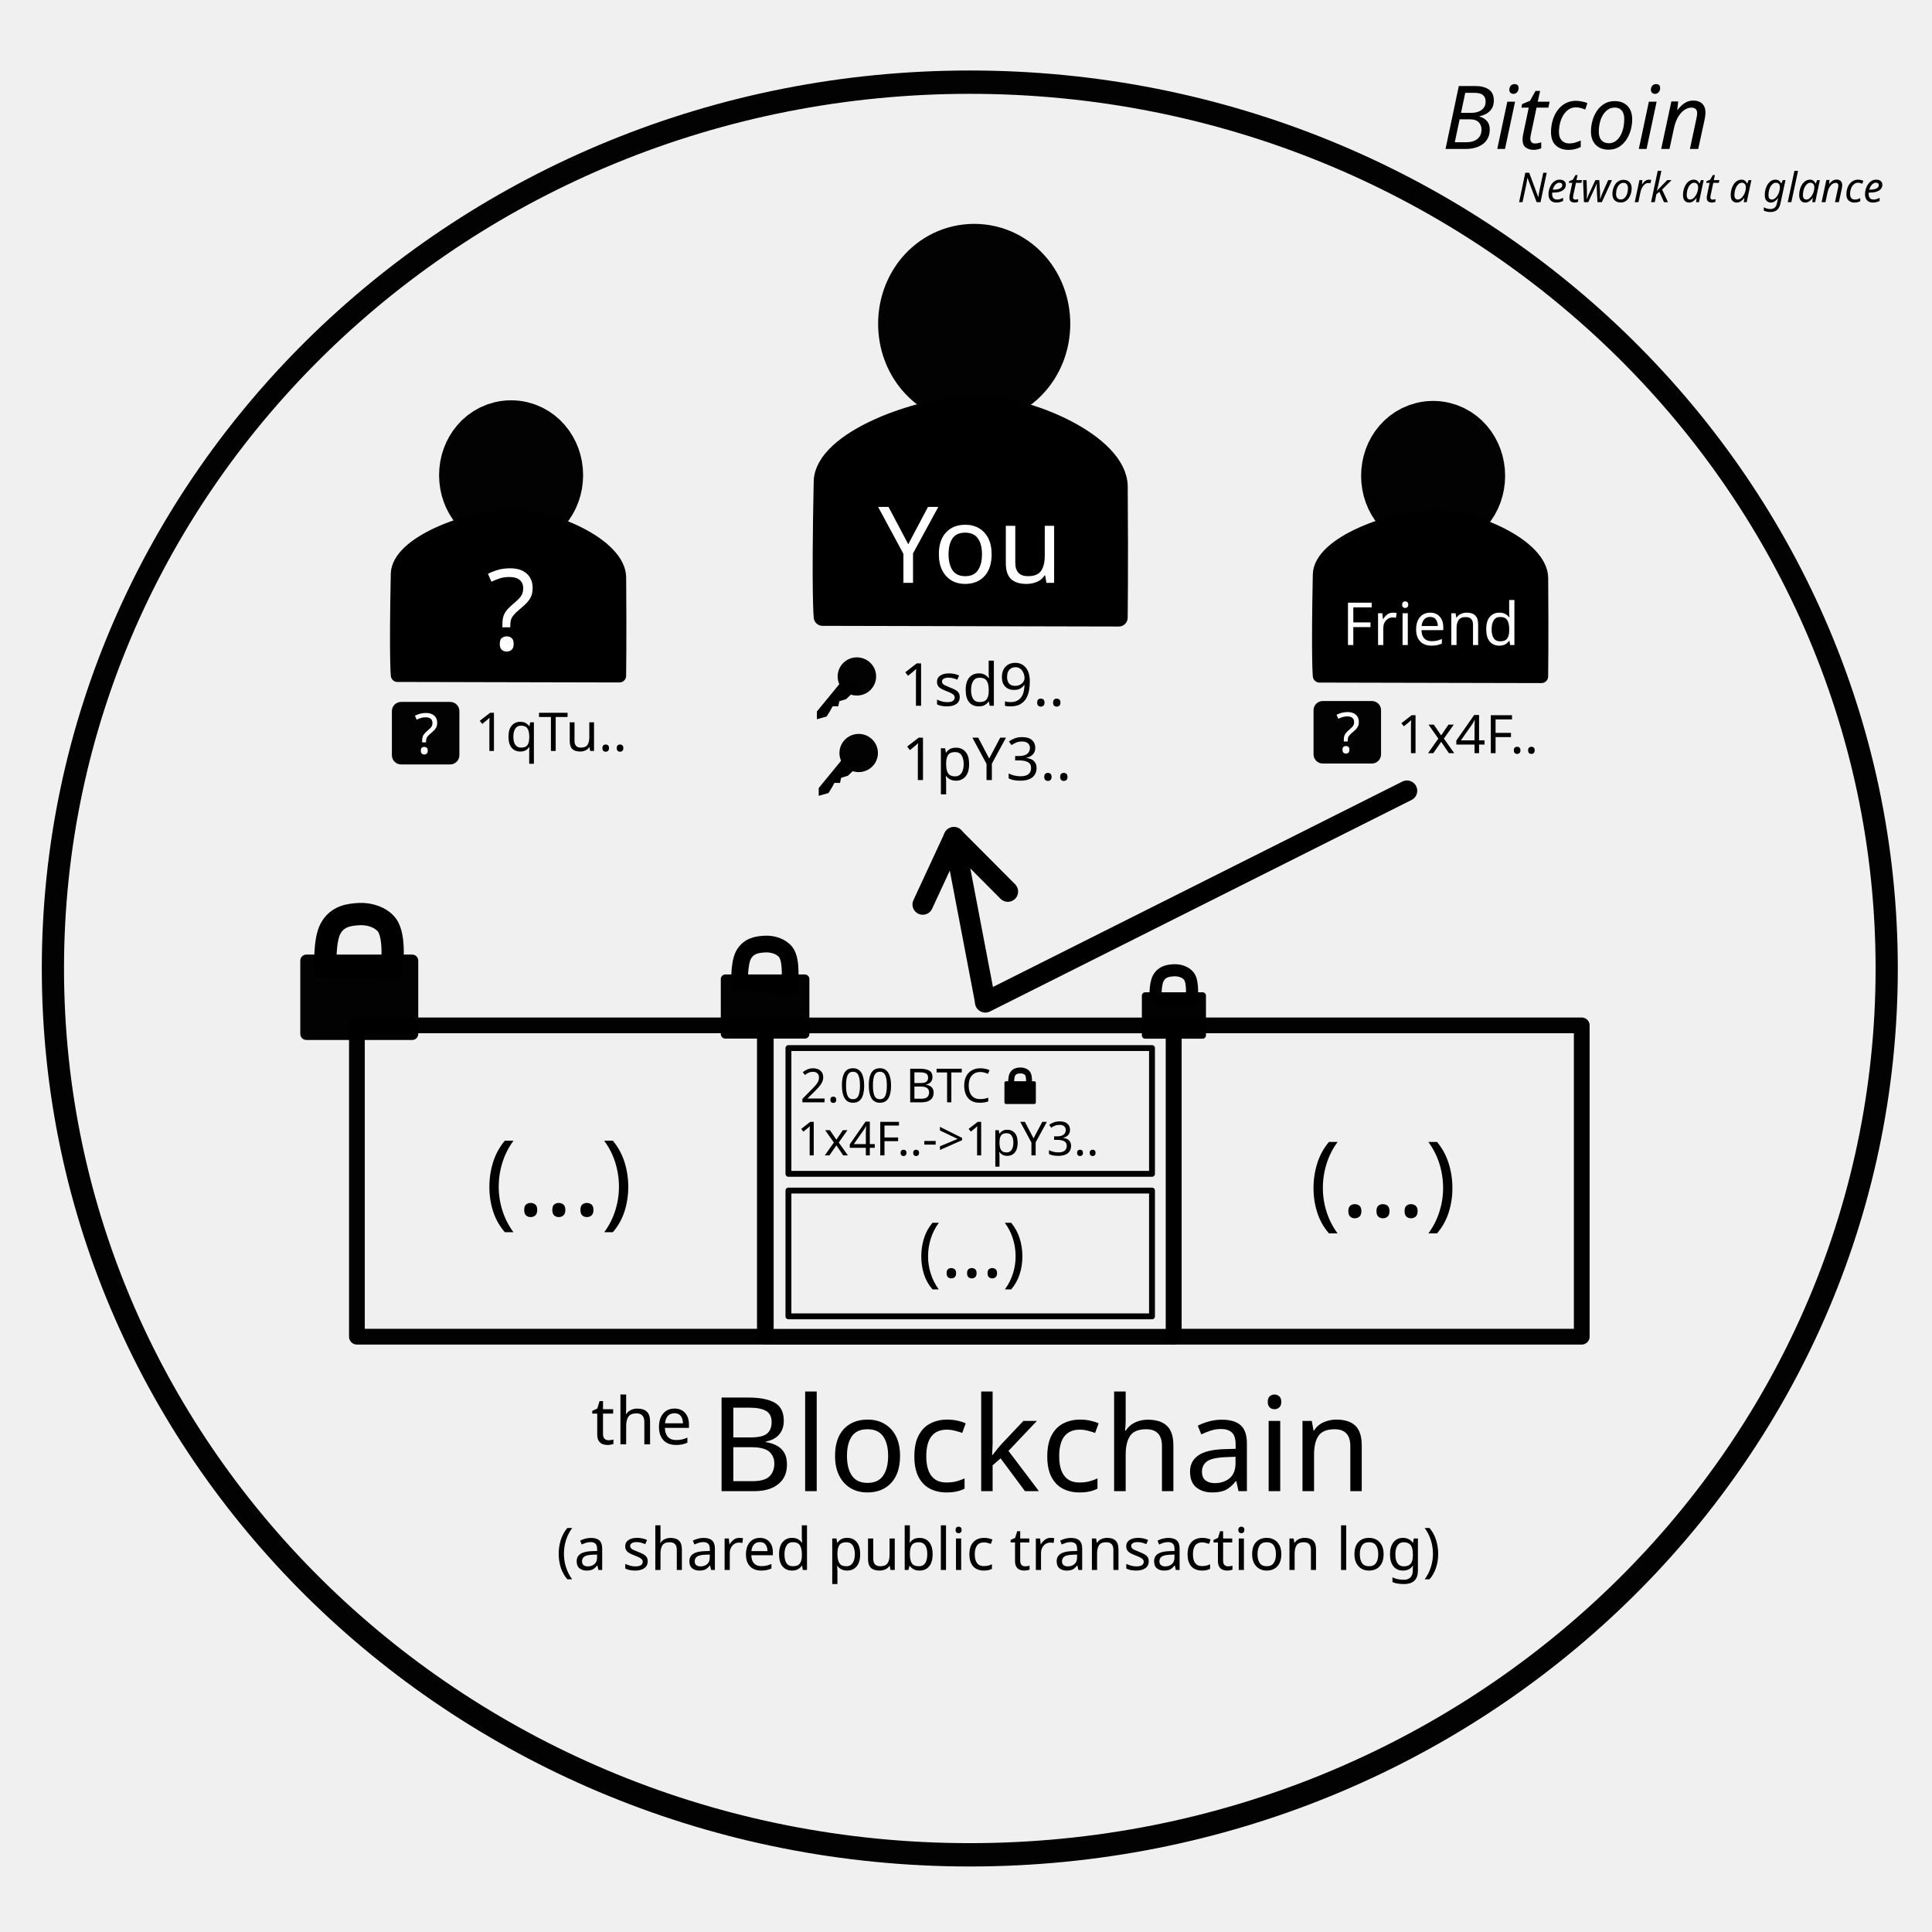
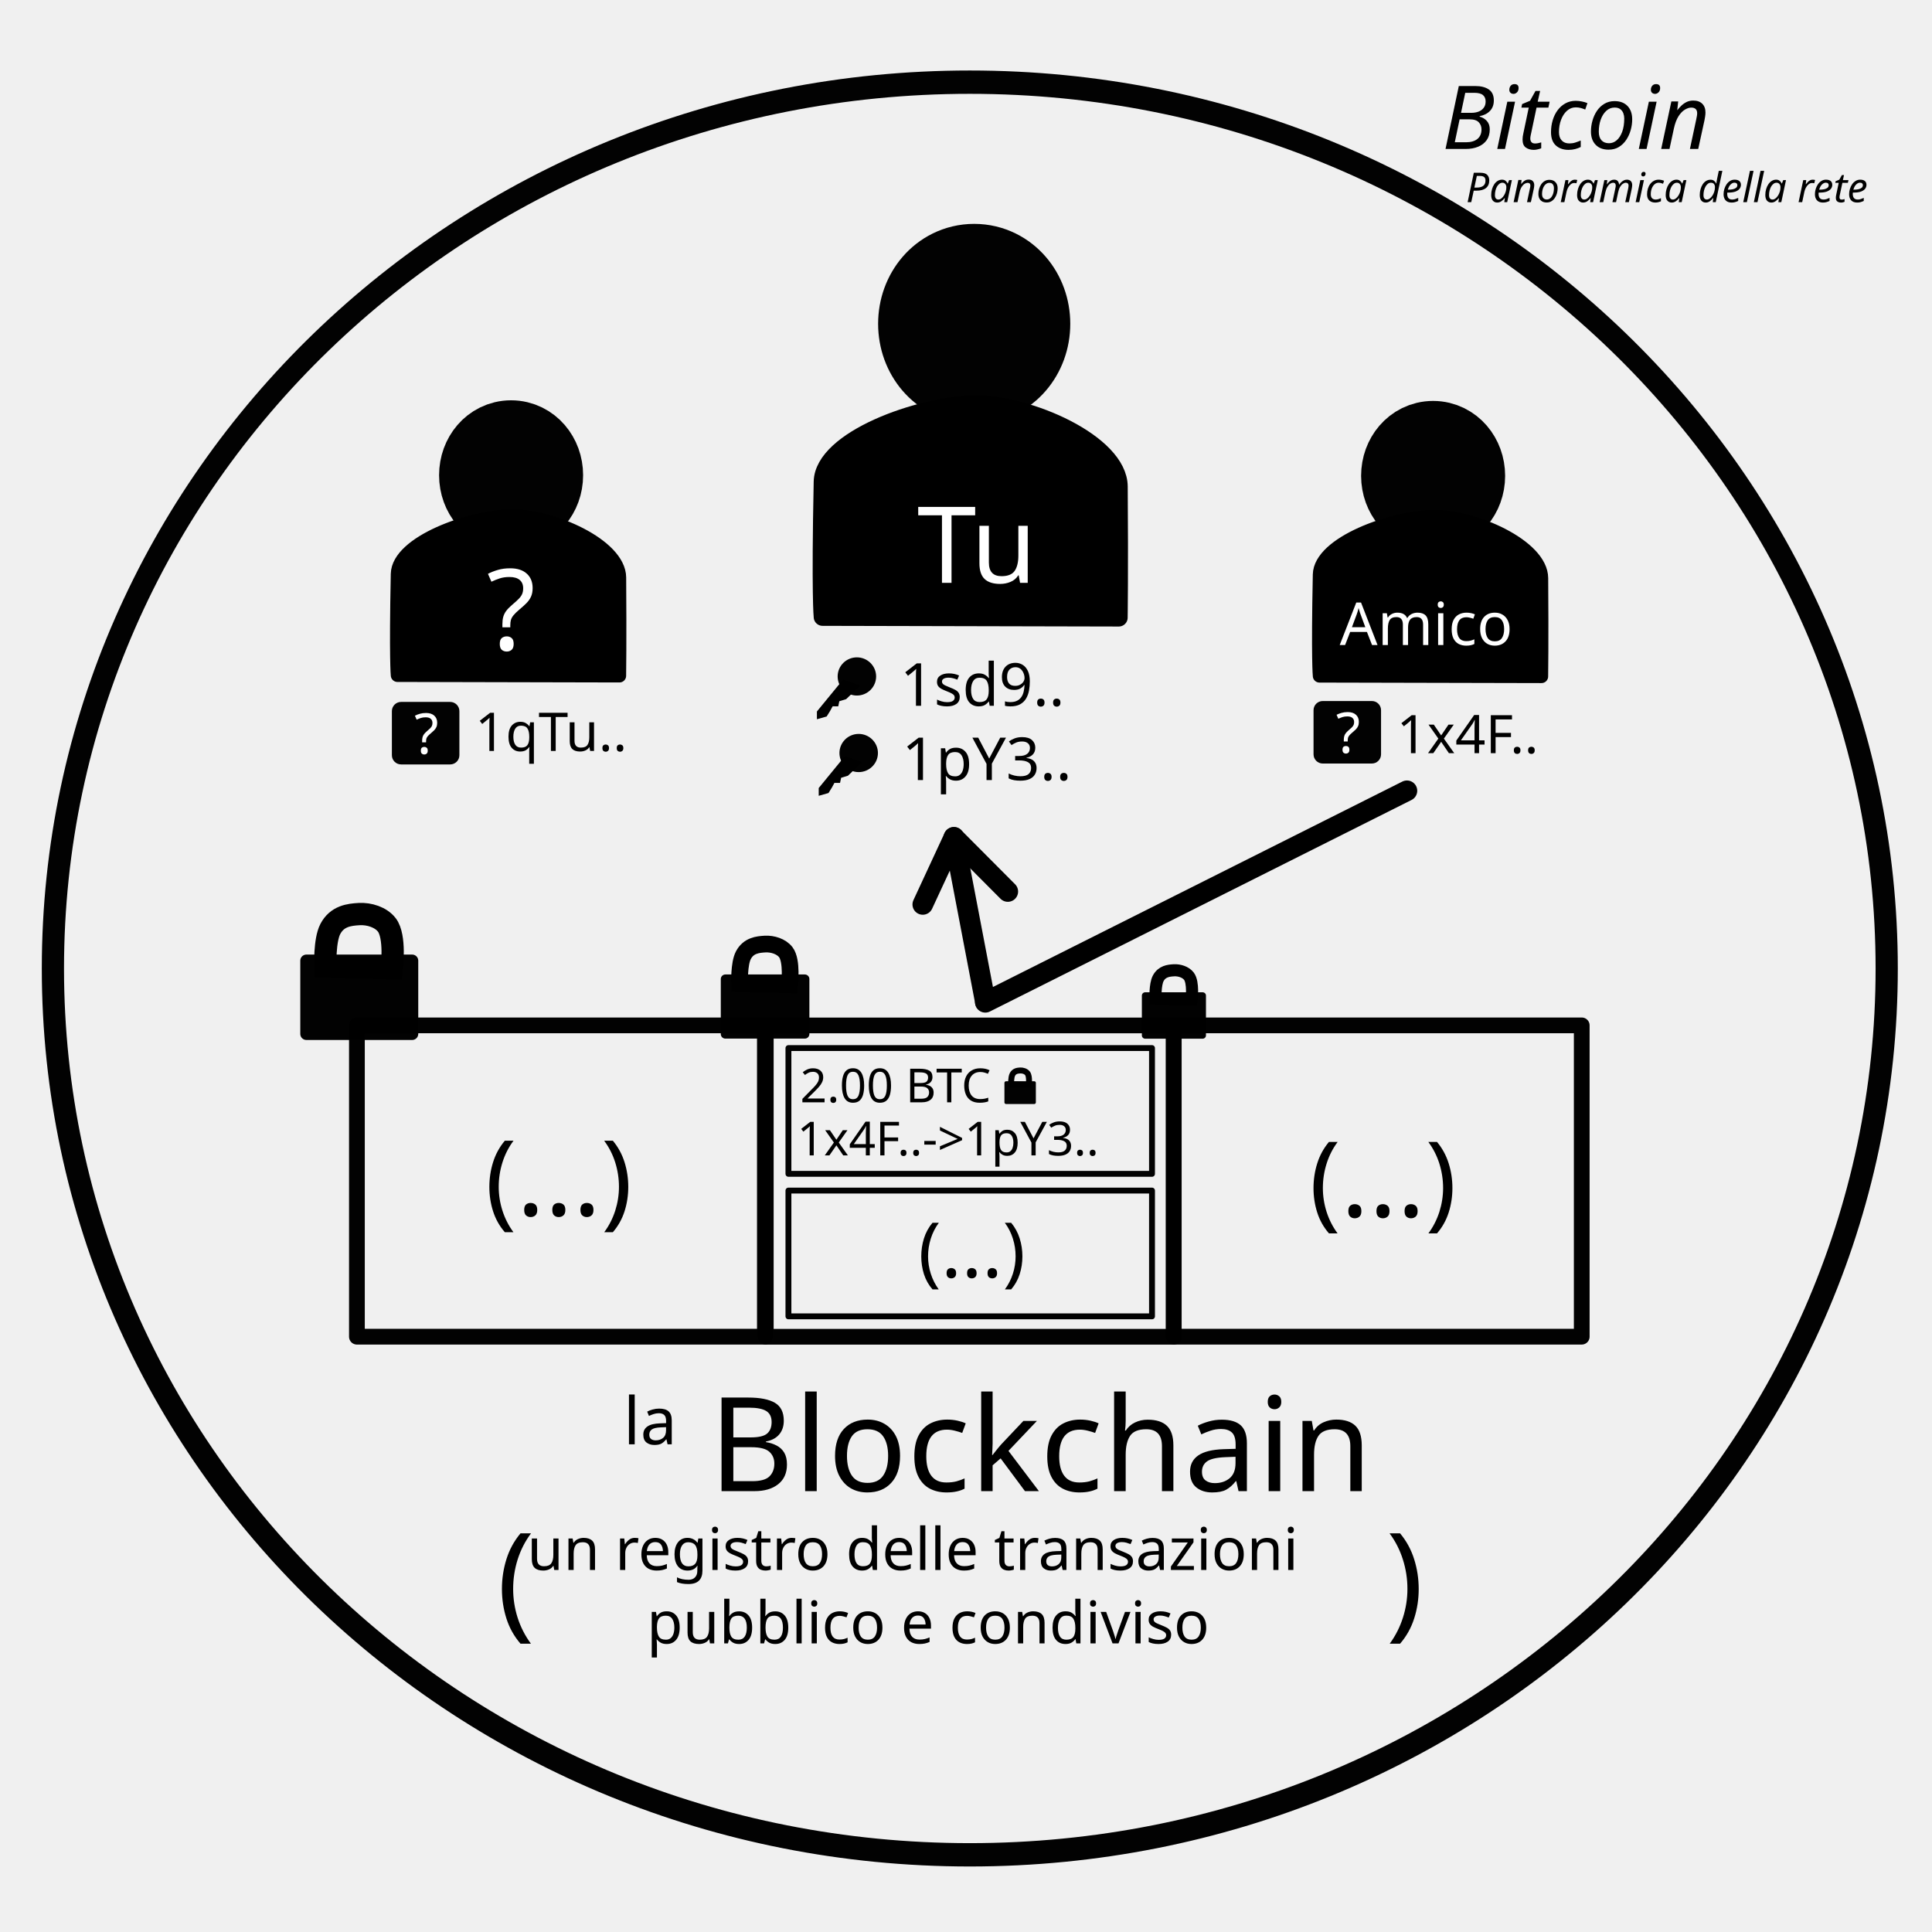
<svg xmlns="http://www.w3.org/2000/svg" width="600" height="600" id="svg2985" version="1.1">
  <defs id="defs2987" />
  <g id="layer1" transform="translate(0,568)">
-     <path style="opacity:0.99;fill:#000000;fill-opacity:1;stroke:#000000;stroke-width:1.971;stroke-linecap:round;stroke-linejoin:round;stroke-miterlimit:4;stroke-opacity:1;stroke-dasharray:none" id="path3765" d="m 15.287,11.17 a 1.244,1.63 0 1 1 -2.488,0 1.244,1.63 0 1 1 2.488,0 z" transform="matrix(13.38258,0,0,11.8669,114.6129,-599.9915)" />
+     <path style="opacity:0.99;fill:#000000;fill-opacity:1;stroke:#000000;stroke-width:1.971;stroke-linecap:round;stroke-linejoin:round;stroke-miterlimit:4;stroke-opacity:1;stroke-dasharray:none" id="path3765" d="m 15.287,11.17 c 0,0.9 -0.557,1.63 -1.244,1.63 -0.687,0 -1.244,-0.73 -1.244,-1.63 0,-0.9 0.557,-1.63 1.244,-1.63 0.687,0 1.244,0.73 1.244,1.63 z" transform="matrix(13.38258,0,0,11.8669,114.6129,-599.9915)" />
    <path style="fill:#000000;fill-opacity:1;stroke:#000000;stroke-width:5.508;stroke-linecap:butt;stroke-linejoin:round;stroke-miterlimit:4;stroke-opacity:1;stroke-dasharray:none" d="m 255.456,-376.392 91.994,0.21 c 0,0 0.222,-14.141 0.02,-40.733 -0.1,-13.476 -28.119,-25.738 -44.796,-25.527 -17.221,0.219 -46.952,10.972 -47.22,24.048 -0.724,35.282 0,42.001 -9e-5,42.002 z" id="path3767" />
    <text xml:space="preserve" style="font-size:18.441px;font-style:normal;font-variant:normal;font-weight:500;font-stretch:normal;line-height:125%;letter-spacing:0px;word-spacing:0px;fill:#000000;fill-opacity:1;stroke:none;font-family:Ubuntu;-inkscape-font-specification:Ubuntu Medium" x="280.095" y="-325.738" id="text3777">
      <tspan id="tspan3779" x="280.095" y="-325.738" style="font-style:normal;font-variant:normal;font-weight:500;font-stretch:normal;font-family:Ubuntu;-inkscape-font-specification:Ubuntu Medium">1pY3..</tspan>
    </text>
    <text xml:space="preserve" style="font-size:18.441px;font-style:normal;font-variant:normal;font-weight:500;font-stretch:normal;line-height:125%;letter-spacing:0px;word-spacing:0px;fill:#000000;fill-opacity:1;stroke:none;font-family:Ubuntu;-inkscape-font-specification:Ubuntu Medium" x="279.503" y="-348.815" id="text3777-7">
      <tspan id="tspan3779-8" x="279.503" y="-348.815" style="font-style:normal;font-variant:normal;font-weight:500;font-stretch:normal;font-family:Ubuntu;-inkscape-font-specification:Ubuntu Medium">1sd9..</tspan>
    </text>
-     <text xml:space="preserve" style="font-size:33.054px;font-style:normal;font-variant:normal;font-weight:500;font-stretch:normal;line-height:125%;letter-spacing:0px;word-spacing:0px;fill:#ffffff;fill-opacity:1;stroke:none;font-family:Ubuntu;-inkscape-font-specification:Ubuntu Medium" x="272.702" y="-386.981" id="text3833">
-       <tspan id="tspan3835" x="272.702" y="-386.981">You</tspan>
+     <text xml:space="preserve" style="font-size:33.054px;font-style:normal;font-variant:normal;font-weight:500;font-stretch:normal;text-align:start;line-height:125%;letter-spacing:0px;word-spacing:0px;writing-mode:lr-tb;text-anchor:start;fill:#ffffff;fill-opacity:1;stroke:none;font-family:Ubuntu;-inkscape-font-specification:Ubuntu Medium" x="284.832" y="-386.981" id="text3833">
+       <tspan id="tspan3060" x="284.832" y="-386.981">Tu</tspan>
    </text>
    <rect style="opacity:0.99;fill:#000000;fill-opacity:1;stroke:#000000;stroke-width:0;stroke-linecap:round;stroke-linejoin:round;stroke-miterlimit:4;stroke-opacity:1;stroke-dasharray:none" id="rect3775-6-5" width="20.965" height="19.412" x="121.703" y="-350.012" ry="2.857" />
    <text xml:space="preserve" style="font-size:16.604px;font-style:normal;font-weight:normal;line-height:125%;letter-spacing:0px;word-spacing:0px;fill:#000000;fill-opacity:1;stroke:none;font-family:Sans" x="147.513" y="-334.78" id="text3777-0-0">
      <tspan id="tspan3779-2-8" x="147.513" y="-334.78" style="font-style:normal;font-variant:normal;font-weight:500;font-stretch:normal;font-family:Ubuntu;-inkscape-font-specification:Ubuntu Medium">1qTu..</tspan>
    </text>
    <text xml:space="preserve" style="font-size:17.468px;font-style:normal;font-variant:normal;font-weight:500;font-stretch:normal;line-height:125%;letter-spacing:0px;word-spacing:0px;fill:#ffffff;fill-opacity:1;stroke:none;font-family:Ubuntu;-inkscape-font-specification:Ubuntu Medium" x="128.647" y="-333.938" id="text3864-0">
      <tspan id="tspan3866-7" x="128.647" y="-333.938">?</tspan>
    </text>
    <rect style="opacity:0.99;fill:#ffffff;fill-opacity:0;stroke:#000000;stroke-width:4.89;stroke-linecap:round;stroke-linejoin:round;stroke-miterlimit:4;stroke-opacity:1;stroke-dasharray:none" id="rect3910" width="126.697" height="96.682" x="110.842" y="-249.561" ry="0" rx="0" />
    <rect style="opacity:0.99;fill:#000000;fill-opacity:1;stroke:#000000;stroke-width:3.774;stroke-linecap:round;stroke-linejoin:round;stroke-miterlimit:4;stroke-opacity:1;stroke-dasharray:none" id="rect3968" width="32.859" height="22.748" x="95.144" y="-269.662" />
    <path style="fill:none;stroke:#000000;stroke-width:6.919;stroke-linecap:butt;stroke-linejoin:miter;stroke-miterlimit:4;stroke-opacity:1;stroke-dasharray:none" d="m 121.683,-267.275 c 0,0 1.211,-9.894 -1.545,-13.48 -1.869,-2.433 -5.502,-3.539 -8.566,-3.37 -3.085,0.172 -6.865,0.587 -8.987,4.634 -1.863,3.552 -1.545,11.655 -1.545,11.655 z" id="path3970" />
    <rect style="opacity:0.99;fill:#000000;fill-opacity:1;stroke:#000000;stroke-width:2.834;stroke-linecap:round;stroke-linejoin:round;stroke-miterlimit:4;stroke-opacity:1;stroke-dasharray:none" id="rect3968-6" width="24.678" height="17.085" x="225.265" y="-263.952" />
    <path style="fill:none;stroke:#000000;stroke-width:5.196;stroke-linecap:butt;stroke-linejoin:miter;stroke-miterlimit:4;stroke-opacity:1;stroke-dasharray:none" d="m 245.197,-262.159 c 0,0 0.909,-7.43 -1.16,-10.124 -1.404,-1.828 -4.132,-2.658 -6.433,-2.531 -2.317,0.128 -5.156,0.441 -6.75,3.48 -1.399,2.668 -1.16,8.753 -1.16,8.753 z" id="path3970-8" />
    <rect style="opacity:0.99;fill:#000000;fill-opacity:1;stroke:#000000;stroke-width:2.051;stroke-linecap:round;stroke-linejoin:round;stroke-miterlimit:4;stroke-opacity:1;stroke-dasharray:none" id="rect3968-3" width="17.855" height="12.361" x="355.643" y="-258.81" />
    <path style="fill:none;stroke:#000000;stroke-width:3.76;stroke-linecap:butt;stroke-linejoin:miter;stroke-miterlimit:4;stroke-opacity:1;stroke-dasharray:none" d="m 370.065,-257.513 c 0,0 0.658,-5.376 -0.839,-7.325 -1.016,-1.322 -2.99,-1.923 -4.655,-1.831 -1.676,0.091 -3.73,0.319 -4.883,2.518 -1.012,1.93 -0.839,6.333 -0.839,6.333 z" id="path3970-1" />
    <text xml:space="preserve" style="font-size:4px;font-style:normal;font-weight:normal;line-height:125%;letter-spacing:0px;word-spacing:0px;fill:#000000;fill-opacity:1;stroke:none;font-family:Sans" x="6.631" y="18.828" id="text4015">
      <tspan id="tspan4017" x="6.631" y="18.828" />
    </text>
    <text xml:space="preserve" style="font-size:14.598px;font-style:normal;font-variant:normal;font-weight:500;font-stretch:normal;line-height:125%;letter-spacing:0px;word-spacing:0px;fill:#000000;fill-opacity:1;stroke:none;font-family:Ubuntu;-inkscape-font-specification:Ubuntu Medium" x="247.528" y="-209.182" id="text4023">
      <tspan id="tspan4025" x="247.528" y="-209.182">1x4F..-&gt;1pY3..</tspan>
    </text>
    <text xml:space="preserve" style="font-size:14.598px;font-style:normal;font-variant:normal;font-weight:normal;font-stretch:normal;line-height:125%;letter-spacing:0px;word-spacing:0px;fill:#000000;fill-opacity:1;stroke:none;font-family:Ubuntu;-inkscape-font-specification:Ubuntu" x="248.485" y="-225.672" id="text4048">
      <tspan id="tspan4050" x="248.485" y="-225.672">2.00 BTC</tspan>
    </text>
    <text xml:space="preserve" style="font-size:32.578px;font-style:normal;font-variant:normal;font-weight:normal;font-stretch:normal;line-height:125%;letter-spacing:0px;word-spacing:0px;fill:#000000;fill-opacity:1;stroke:none;font-family:Ubuntu;-inkscape-font-specification:Ubuntu" x="150.679" y="-190.478" id="text4083-7">
      <tspan id="tspan4085-6" x="150.679" y="-190.478" style="font-size:32.578px;font-style:normal;font-variant:normal;font-weight:normal;font-stretch:normal;font-family:Ubuntu;-inkscape-font-specification:Ubuntu">(...)</tspan>
    </text>
    <text xml:space="preserve" style="font-size:32.578px;font-style:normal;font-variant:normal;font-weight:normal;font-stretch:normal;line-height:125%;letter-spacing:0px;word-spacing:0px;fill:#000000;fill-opacity:1;stroke:none;font-family:Ubuntu;-inkscape-font-specification:Ubuntu" x="406.626" y="-190.099" id="text4083-7-9">
      <tspan id="tspan4085-6-5" x="406.626" y="-190.099" style="font-size:32.578px;font-style:normal;font-variant:normal;font-weight:normal;font-stretch:normal;font-family:Ubuntu;-inkscape-font-specification:Ubuntu">(...)</tspan>
    </text>
-     <path style="opacity:0.99;fill:none;stroke:#000000;stroke-width:0.345;stroke-linecap:round;stroke-linejoin:round;stroke-miterlimit:4;stroke-opacity:1;stroke-dasharray:none" id="path4129" d="m 30.586,12.911 a 14.244,13.105 0 1 1 -28.488,0 14.244,13.105 0 1 1 28.488,0 z" transform="matrix(19.99092,0,0,21.00392,-25.50988,-538.4092)" />
+     <path style="opacity:0.99;fill:none;stroke:#000000;stroke-width:0.345;stroke-linecap:round;stroke-linejoin:round;stroke-miterlimit:4;stroke-opacity:1;stroke-dasharray:none" id="path4129" d="m 30.586,12.911 c 0,7.238 -6.377,13.105 -14.244,13.105 -7.867,0 -14.244,-5.867 -14.244,-13.105 0,-7.238 6.377,-13.105 14.244,-13.105 7.867,0 14.244,5.867 14.244,13.105 z" transform="matrix(19.99092,0,0,21.00392,-25.50988,-538.4092)" />
    <text xml:space="preserve" style="font-size:40.709px;font-style:normal;font-variant:normal;font-weight:normal;font-stretch:normal;line-height:125%;letter-spacing:0px;word-spacing:0px;fill:#000000;fill-opacity:1;stroke:none;font-family:Ubuntu;-inkscape-font-specification:Ubuntu" x="220.131" y="-104.911" id="text4131">
      <tspan id="tspan4133" x="220.131" y="-104.911">Blockchain</tspan>
    </text>
-     <text xml:space="preserve" style="font-size:20.354px;font-style:normal;font-variant:normal;font-weight:normal;font-stretch:normal;line-height:125%;letter-spacing:0px;word-spacing:0px;fill:#000000;fill-opacity:1;stroke:none;font-family:Ubuntu;-inkscape-font-specification:Ubuntu" x="183.597" y="-119.453" id="text4135">
-       <tspan id="tspan4137" x="183.597" y="-119.453">the</tspan>
+     <text xml:space="preserve" style="font-size:20.354px;font-style:normal;font-variant:normal;font-weight:normal;font-stretch:normal;text-align:start;line-height:125%;letter-spacing:0px;word-spacing:0px;writing-mode:lr-tb;text-anchor:start;fill:#000000;fill-opacity:1;stroke:none;font-family:Ubuntu;-inkscape-font-specification:Ubuntu" x="193.597" y="-119.453" id="text4135">
+       <tspan id="tspan3064" x="193.597" y="-119.453">la</tspan>
    </text>
-     <text xml:space="preserve" style="font-size:18.248px;font-style:normal;font-variant:normal;font-weight:normal;font-stretch:normal;line-height:125%;letter-spacing:0px;word-spacing:0px;fill:#000000;fill-opacity:1;stroke:none;font-family:Ubuntu;-inkscape-font-specification:Ubuntu" x="172.775" y="-80.435" id="text4139">
-       <tspan id="tspan4141" x="172.775" y="-80.435">(a shared public transaction log)</tspan>
+     <text xml:space="preserve" style="font-size:18.248px;font-style:normal;font-variant:normal;font-weight:normal;font-stretch:normal;text-align:center;line-height:125%;letter-spacing:0px;word-spacing:0px;writing-mode:lr-tb;text-anchor:middle;fill:#000000;fill-opacity:1;stroke:none;font-family:Ubuntu;-inkscape-font-specification:Ubuntu" x="300.076" y="-80.435" id="text4139">
+       <tspan id="tspan3068" x="300.076" y="-80.435">un registro delle transazioni</tspan>
+       <tspan id="tspan3070" x="300.076" y="-57.625">pubblico e condiviso</tspan>
    </text>
    <rect style="opacity:0.99;fill:#ffffff;fill-opacity:0;stroke:#000000;stroke-width:4.887;stroke-linecap:round;stroke-linejoin:round;stroke-miterlimit:4;stroke-opacity:1;stroke-dasharray:none" id="rect3910-0" width="126.697" height="96.682" x="237.82" y="-249.541" ry="0" rx="0" />
    <rect style="opacity:0.99;fill:#ffffff;fill-opacity:0;stroke:#000000;stroke-width:4.887;stroke-linecap:round;stroke-linejoin:round;stroke-miterlimit:4;stroke-opacity:1;stroke-dasharray:none" id="rect3910-00" width="126.697" height="96.682" x="364.527" y="-249.563" ry="0" rx="0" />
    <text xml:space="preserve" style="font-size:1.5px;font-style:normal;font-weight:normal;line-height:125%;letter-spacing:0px;word-spacing:0px;fill:#000000;fill-opacity:1;stroke:none;font-family:Sans" x="8.088" y="27.404" id="text4168">
      <tspan id="tspan4170" x="8.088" y="27.404" />
    </text>
    <rect style="opacity:0.99;fill:#000000;fill-opacity:1;stroke:#000000;stroke-width:1.005;stroke-linecap:round;stroke-linejoin:round;stroke-miterlimit:4;stroke-opacity:1;stroke-dasharray:none" id="rect3968-3-4" width="8.753" height="6.06" x="312.439" y="-231.705" />
    <path style="fill:none;stroke:#000000;stroke-width:1.843;stroke-linecap:butt;stroke-linejoin:miter;stroke-miterlimit:4;stroke-opacity:1;stroke-dasharray:none" d="m 319.509,-231.069 c 0,0 0.322,-2.636 -0.411,-3.591 -0.498,-0.648 -1.466,-0.943 -2.282,-0.898 -0.822,0.046 -1.829,0.157 -2.394,1.234 -0.496,0.946 -0.411,3.105 -0.411,3.105 z" id="path3970-1-8" />
    <rect style="opacity:0.99;fill:none;stroke:#000000;stroke-width:1.825;stroke-linecap:round;stroke-linejoin:round;stroke-miterlimit:4;stroke-opacity:1;stroke-dasharray:none" id="rect4234" width="112.91" height="39.062" x="244.855" y="-242.512" />
    <text xml:space="preserve" style="font-size:23.723px;font-style:normal;font-variant:normal;font-weight:normal;font-stretch:normal;line-height:125%;letter-spacing:0px;word-spacing:0px;fill:#000000;fill-opacity:1;stroke:none;font-family:Ubuntu;-inkscape-font-specification:Ubuntu" x="285.155" y="-171.317" id="text4083-7-9-0">
      <tspan id="tspan4085-6-5-7" x="285.155" y="-171.317" style="font-size:23.723px;font-style:normal;font-variant:normal;font-weight:normal;font-stretch:normal;font-family:Ubuntu;-inkscape-font-specification:Ubuntu">(...)</tspan>
    </text>
    <rect style="opacity:0.99;fill:none;stroke:#000000;stroke-width:1.825;stroke-linecap:round;stroke-linejoin:round;stroke-miterlimit:4;stroke-opacity:1;stroke-dasharray:none" id="rect4234-2" width="112.91" height="39.062" x="244.855" y="-198.259" />
-     <path style="opacity:0.99;fill:#000000;fill-opacity:1;stroke:#000000;stroke-width:0.1;stroke-linecap:round;stroke-linejoin:round;stroke-miterlimit:4;stroke-opacity:1;stroke-dasharray:none" id="path4293-3" d="m 13.078,10.053 a 0.211,0.209 0 1 1 -0.422,0 0.211,0.209 0 1 1 0.422,0 z" transform="matrix(22.89748,0,0,22.89748,-28.50906,-588.1113)" />
+     <path style="opacity:0.99;fill:#000000;fill-opacity:1;stroke:#000000;stroke-width:0.1;stroke-linecap:round;stroke-linejoin:round;stroke-miterlimit:4;stroke-opacity:1;stroke-dasharray:none" id="path4293-3" d="m 13.078,10.053 c 0,0.115 -0.094,0.209 -0.211,0.209 -0.116,0 -0.211,-0.094 -0.211,-0.209 0,-0.115 0.094,-0.209 0.211,-0.209 0.116,0 0.211,0.094 0.211,0.209 z" transform="matrix(22.89748,0,0,22.89748,-28.50906,-588.1113)" />
    <path style="fill:#000000;fill-opacity:1;stroke:#000000;stroke-width:0;stroke-linecap:butt;stroke-linejoin:miter;stroke-miterlimit:4;stroke-opacity:1;stroke-dasharray:none" d="m 261.839,-356.974 -8.139,9.928 0,2.415 3.032,-0.859 1.065,-1.719 0.785,-1.44 1.741,0.003 0.339,-1.584 2.12,-0.646 4.385,-4.209 z" id="path4297-3" />
-     <path style="opacity:0.99;fill:#000000;fill-opacity:1;stroke:#000000;stroke-width:0.1;stroke-linecap:round;stroke-linejoin:round;stroke-miterlimit:4;stroke-opacity:1;stroke-dasharray:none" id="path4293-3-2" d="m 13.078,10.053 a 0.211,0.209 0 1 1 -0.422,0 0.211,0.209 0 1 1 0.422,0 z" transform="matrix(22.89748,0,0,22.89748,-27.94851,-564.3339)" />
+     <path style="opacity:0.99;fill:#000000;fill-opacity:1;stroke:#000000;stroke-width:0.1;stroke-linecap:round;stroke-linejoin:round;stroke-miterlimit:4;stroke-opacity:1;stroke-dasharray:none" id="path4293-3-2" d="m 13.078,10.053 c 0,0.115 -0.094,0.209 -0.211,0.209 -0.116,0 -0.211,-0.094 -0.211,-0.209 0,-0.115 0.094,-0.209 0.211,-0.209 0.116,0 0.211,0.094 0.211,0.209 z" transform="matrix(22.89748,0,0,22.89748,-27.94851,-564.3339)" />
    <path style="fill:#000000;fill-opacity:1;stroke:#000000;stroke-width:0;stroke-linecap:butt;stroke-linejoin:miter;stroke-miterlimit:4;stroke-opacity:1;stroke-dasharray:none" d="m 262.4,-333.197 -8.139,9.928 0,2.415 3.032,-0.859 1.065,-1.719 0.785,-1.44 1.741,0.003 0.339,-1.584 2.12,-0.646 4.385,-4.209 z" id="path4297-3-0" />
    <text xml:space="preserve" style="font-size:16.514px;font-style:normal;font-variant:normal;font-weight:500;font-stretch:normal;line-height:125%;letter-spacing:0px;word-spacing:0px;fill:#000000;fill-opacity:1;stroke:none;font-family:Ubuntu;-inkscape-font-specification:Ubuntu Medium" x="433.747" y="-334.092" id="text3777-0-0-0">
      <tspan id="tspan3779-2-8-0" x="433.747" y="-334.092" style="font-style:normal;font-variant:normal;font-weight:500;font-stretch:normal;font-family:Ubuntu;-inkscape-font-specification:Ubuntu Medium">1x4F..</tspan>
    </text>
    <text xml:space="preserve" style="font-size:27.372px;font-style:italic;font-variant:normal;font-weight:500;font-stretch:normal;line-height:125%;letter-spacing:0px;word-spacing:0px;fill:#000000;fill-opacity:1;stroke:none;font-family:Ubuntu;-inkscape-font-specification:Ubuntu Medium Italic" x="447.796" y="-521.739" id="text4484">
      <tspan id="tspan4486" x="447.796" y="-521.739">Bitcoin</tspan>
    </text>
-     <text xml:space="preserve" style="font-size:12.774px;font-style:italic;font-variant:normal;font-weight:500;font-stretch:normal;line-height:125%;letter-spacing:0px;word-spacing:0px;fill:#000000;fill-opacity:1;stroke:none;font-family:Ubuntu;-inkscape-font-specification:Ubuntu Medium Italic" x="471.252" y="-505.219" id="text4492">
-       <tspan x="471.252" y="-505.219" id="tspan4528">Network at a glance</tspan>
+     <text xml:space="preserve" style="font-size:12.774px;font-style:italic;font-variant:normal;font-weight:500;font-stretch:normal;text-align:start;line-height:125%;letter-spacing:0px;word-spacing:0px;writing-mode:lr-tb;text-anchor:start;fill:#000000;fill-opacity:1;stroke:none;font-family:Ubuntu;-inkscape-font-specification:Ubuntu Medium Italic" x="455.252" y="-505.219" id="text4492">
+       <tspan id="tspan3054" x="455.252" y="-505.219">Panoramica della rete</tspan>
    </text>
    <path style="fill:none;stroke:#000000;stroke-width:6.387;stroke-linecap:round;stroke-linejoin:round;stroke-miterlimit:4;stroke-opacity:1;stroke-dasharray:none" d="m 436.942,-322.423 -130.951,65.701" id="path4532" />
    <path style="fill:none;stroke:#000000;stroke-width:6.387;stroke-linecap:round;stroke-linejoin:miter;stroke-miterlimit:4;stroke-opacity:1;stroke-dasharray:none" d="m 305.994,-256.895 -9.476,-49.647" id="path4536" />
    <path style="fill:none;stroke:#000000;stroke-width:6.387;stroke-linecap:round;stroke-linejoin:miter;stroke-miterlimit:4;stroke-opacity:1;stroke-dasharray:none" d="m 296.237,-307.949 16.751,16.822" id="path4538" />
    <path style="fill:none;stroke:#000000;stroke-width:6.387;stroke-linecap:round;stroke-linejoin:miter;stroke-miterlimit:4;stroke-opacity:1;stroke-dasharray:none" d="m 296.253,-307.976 -9.682,20.863" id="path4540" />
-     <path style="opacity:0.99;fill:#000000;fill-opacity:1;stroke:#000000;stroke-width:1.971;stroke-linecap:round;stroke-linejoin:round;stroke-miterlimit:4;stroke-opacity:1;stroke-dasharray:none" id="path3765-5" d="m 15.287,11.17 a 1.244,1.63 0 1 1 -2.488,0 1.244,1.63 0 1 1 2.488,0 z" transform="matrix(10.03112,0,0,8.895014,304.2014,-519.5819)" />
+     <path style="opacity:0.99;fill:#000000;fill-opacity:1;stroke:#000000;stroke-width:1.971;stroke-linecap:round;stroke-linejoin:round;stroke-miterlimit:4;stroke-opacity:1;stroke-dasharray:none" id="path3765-5" d="m 15.287,11.17 c 0,0.9 -0.557,1.63 -1.244,1.63 -0.687,0 -1.244,-0.73 -1.244,-1.63 0,-0.9 0.557,-1.63 1.244,-1.63 0.687,0 1.244,0.73 1.244,1.63 z" transform="matrix(10.03112,0,0,8.895014,304.2014,-519.5819)" />
    <path style="fill:#000000;fill-opacity:1;stroke:#000000;stroke-width:4.129;stroke-linecap:butt;stroke-linejoin:round;stroke-miterlimit:4;stroke-opacity:1;stroke-dasharray:none" d="m 409.772,-358.084 68.955,0.157 c 0,0 0.166,-10.6 0.015,-30.532 -0.075,-10.101 -21.077,-19.293 -33.577,-19.134 -12.908,0.164 -35.194,8.224 -35.395,18.025 -0.543,26.446 0,31.483 -4e-5,31.483 z" id="path3767-5" />
-     <path style="opacity:0.99;fill:#000000;fill-opacity:1;stroke:#000000;stroke-width:1.971;stroke-linecap:round;stroke-linejoin:round;stroke-miterlimit:4;stroke-opacity:1;stroke-dasharray:none" id="path3765-5-5" d="m 15.287,11.17 a 1.244,1.63 0 1 1 -2.488,0 1.244,1.63 0 1 1 2.488,0 z" transform="matrix(10.03112,0,0,8.895014,17.85847,-519.7753)" />
+     <path style="opacity:0.99;fill:#000000;fill-opacity:1;stroke:#000000;stroke-width:1.971;stroke-linecap:round;stroke-linejoin:round;stroke-miterlimit:4;stroke-opacity:1;stroke-dasharray:none" id="path3765-5-5" d="m 15.287,11.17 c 0,0.9 -0.557,1.63 -1.244,1.63 -0.687,0 -1.244,-0.73 -1.244,-1.63 0,-0.9 0.557,-1.63 1.244,-1.63 0.687,0 1.244,0.73 1.244,1.63 z" transform="matrix(10.03112,0,0,8.895014,17.85847,-519.7753)" />
    <path style="fill:#000000;fill-opacity:1;stroke:#000000;stroke-width:4.129;stroke-linecap:butt;stroke-linejoin:round;stroke-miterlimit:4;stroke-opacity:1;stroke-dasharray:none" d="m 123.429,-358.278 68.955,0.157 c 0,0 0.166,-10.6 0.015,-30.532 -0.074,-10.101 -21.077,-19.292 -33.577,-19.133 -12.908,0.164 -35.194,8.224 -35.395,18.025 -0.543,26.446 0,31.483 -5e-5,31.483 z" id="path3767-5-7" />
-     <text xml:space="preserve" style="font-size:18.425px;font-style:normal;font-variant:normal;font-weight:500;font-stretch:normal;line-height:125%;letter-spacing:0px;word-spacing:0px;fill:#ffffff;fill-opacity:1;stroke:none;font-family:Ubuntu;-inkscape-font-specification:Ubuntu Medium" x="416.844" y="-367.671" id="text4542">
-       <tspan id="tspan4544" x="416.844" y="-367.671">Friend</tspan>
+     <text xml:space="preserve" style="font-size:18.425px;font-style:normal;font-variant:normal;font-weight:500;font-stretch:normal;text-align:start;line-height:125%;letter-spacing:0px;word-spacing:0px;writing-mode:lr-tb;text-anchor:start;fill:#ffffff;fill-opacity:1;stroke:none;font-family:Ubuntu;-inkscape-font-specification:Ubuntu Medium" x="416.058" y="-367.671" id="text4542">
+       <tspan id="tspan3062" x="416.058" y="-367.671">Amico</tspan>
    </text>
    <text xml:space="preserve" style="font-size:35.043px;font-style:normal;font-variant:normal;font-weight:500;font-stretch:normal;line-height:125%;letter-spacing:0px;word-spacing:0px;fill:#ffffff;fill-opacity:1;stroke:none;font-family:Ubuntu;-inkscape-font-specification:Ubuntu Medium" x="151.118" y="-366.137" id="text4392">
      <tspan id="tspan4394" x="151.118" y="-366.137">?</tspan>
    </text>
    <rect style="opacity:0.99;fill:#000000;fill-opacity:1;stroke:#000000;stroke-width:0;stroke-linecap:round;stroke-linejoin:round;stroke-miterlimit:4;stroke-opacity:1;stroke-dasharray:none" id="rect3775-6-5-2" width="20.965" height="19.412" x="407.932" y="-350.292" ry="2.857" />
    <text xml:space="preserve" style="font-size:17.468px;font-style:normal;font-variant:normal;font-weight:500;font-stretch:normal;line-height:125%;letter-spacing:0px;word-spacing:0px;fill:#ffffff;fill-opacity:1;stroke:none;font-family:Ubuntu;-inkscape-font-specification:Ubuntu Medium" x="414.877" y="-334.218" id="text3864-0-8">
      <tspan id="tspan3866-7-0" x="414.877" y="-334.218">?</tspan>
    </text>
+     <text xml:space="preserve" style="font-size:39.298px;font-style:normal;font-variant:normal;font-weight:normal;font-stretch:normal;text-align:start;line-height:125%;letter-spacing:0px;word-spacing:0px;writing-mode:lr-tb;text-anchor:start;fill:#000000;fill-opacity:1;stroke:none;font-family:Ubuntu;-inkscape-font-specification:Ubuntu" x="154.299" y="-63.745" id="text4083-7-0">
+       <tspan id="tspan3093" x="154.299" y="-63.745">(</tspan>
+     </text>
+     <text xml:space="preserve" style="font-size:39.298px;font-style:normal;font-variant:normal;font-weight:normal;font-stretch:normal;text-align:start;line-height:125%;letter-spacing:0px;word-spacing:0px;writing-mode:lr-tb;text-anchor:start;fill:#000000;fill-opacity:1;stroke:none;font-family:Ubuntu;-inkscape-font-specification:Ubuntu" x="430.37" y="-63.745" id="text4083-7-0-6">
+       <tspan id="tspan3116" x="430.37" y="-63.745">)</tspan>
+     </text>
  </g>
</svg>
